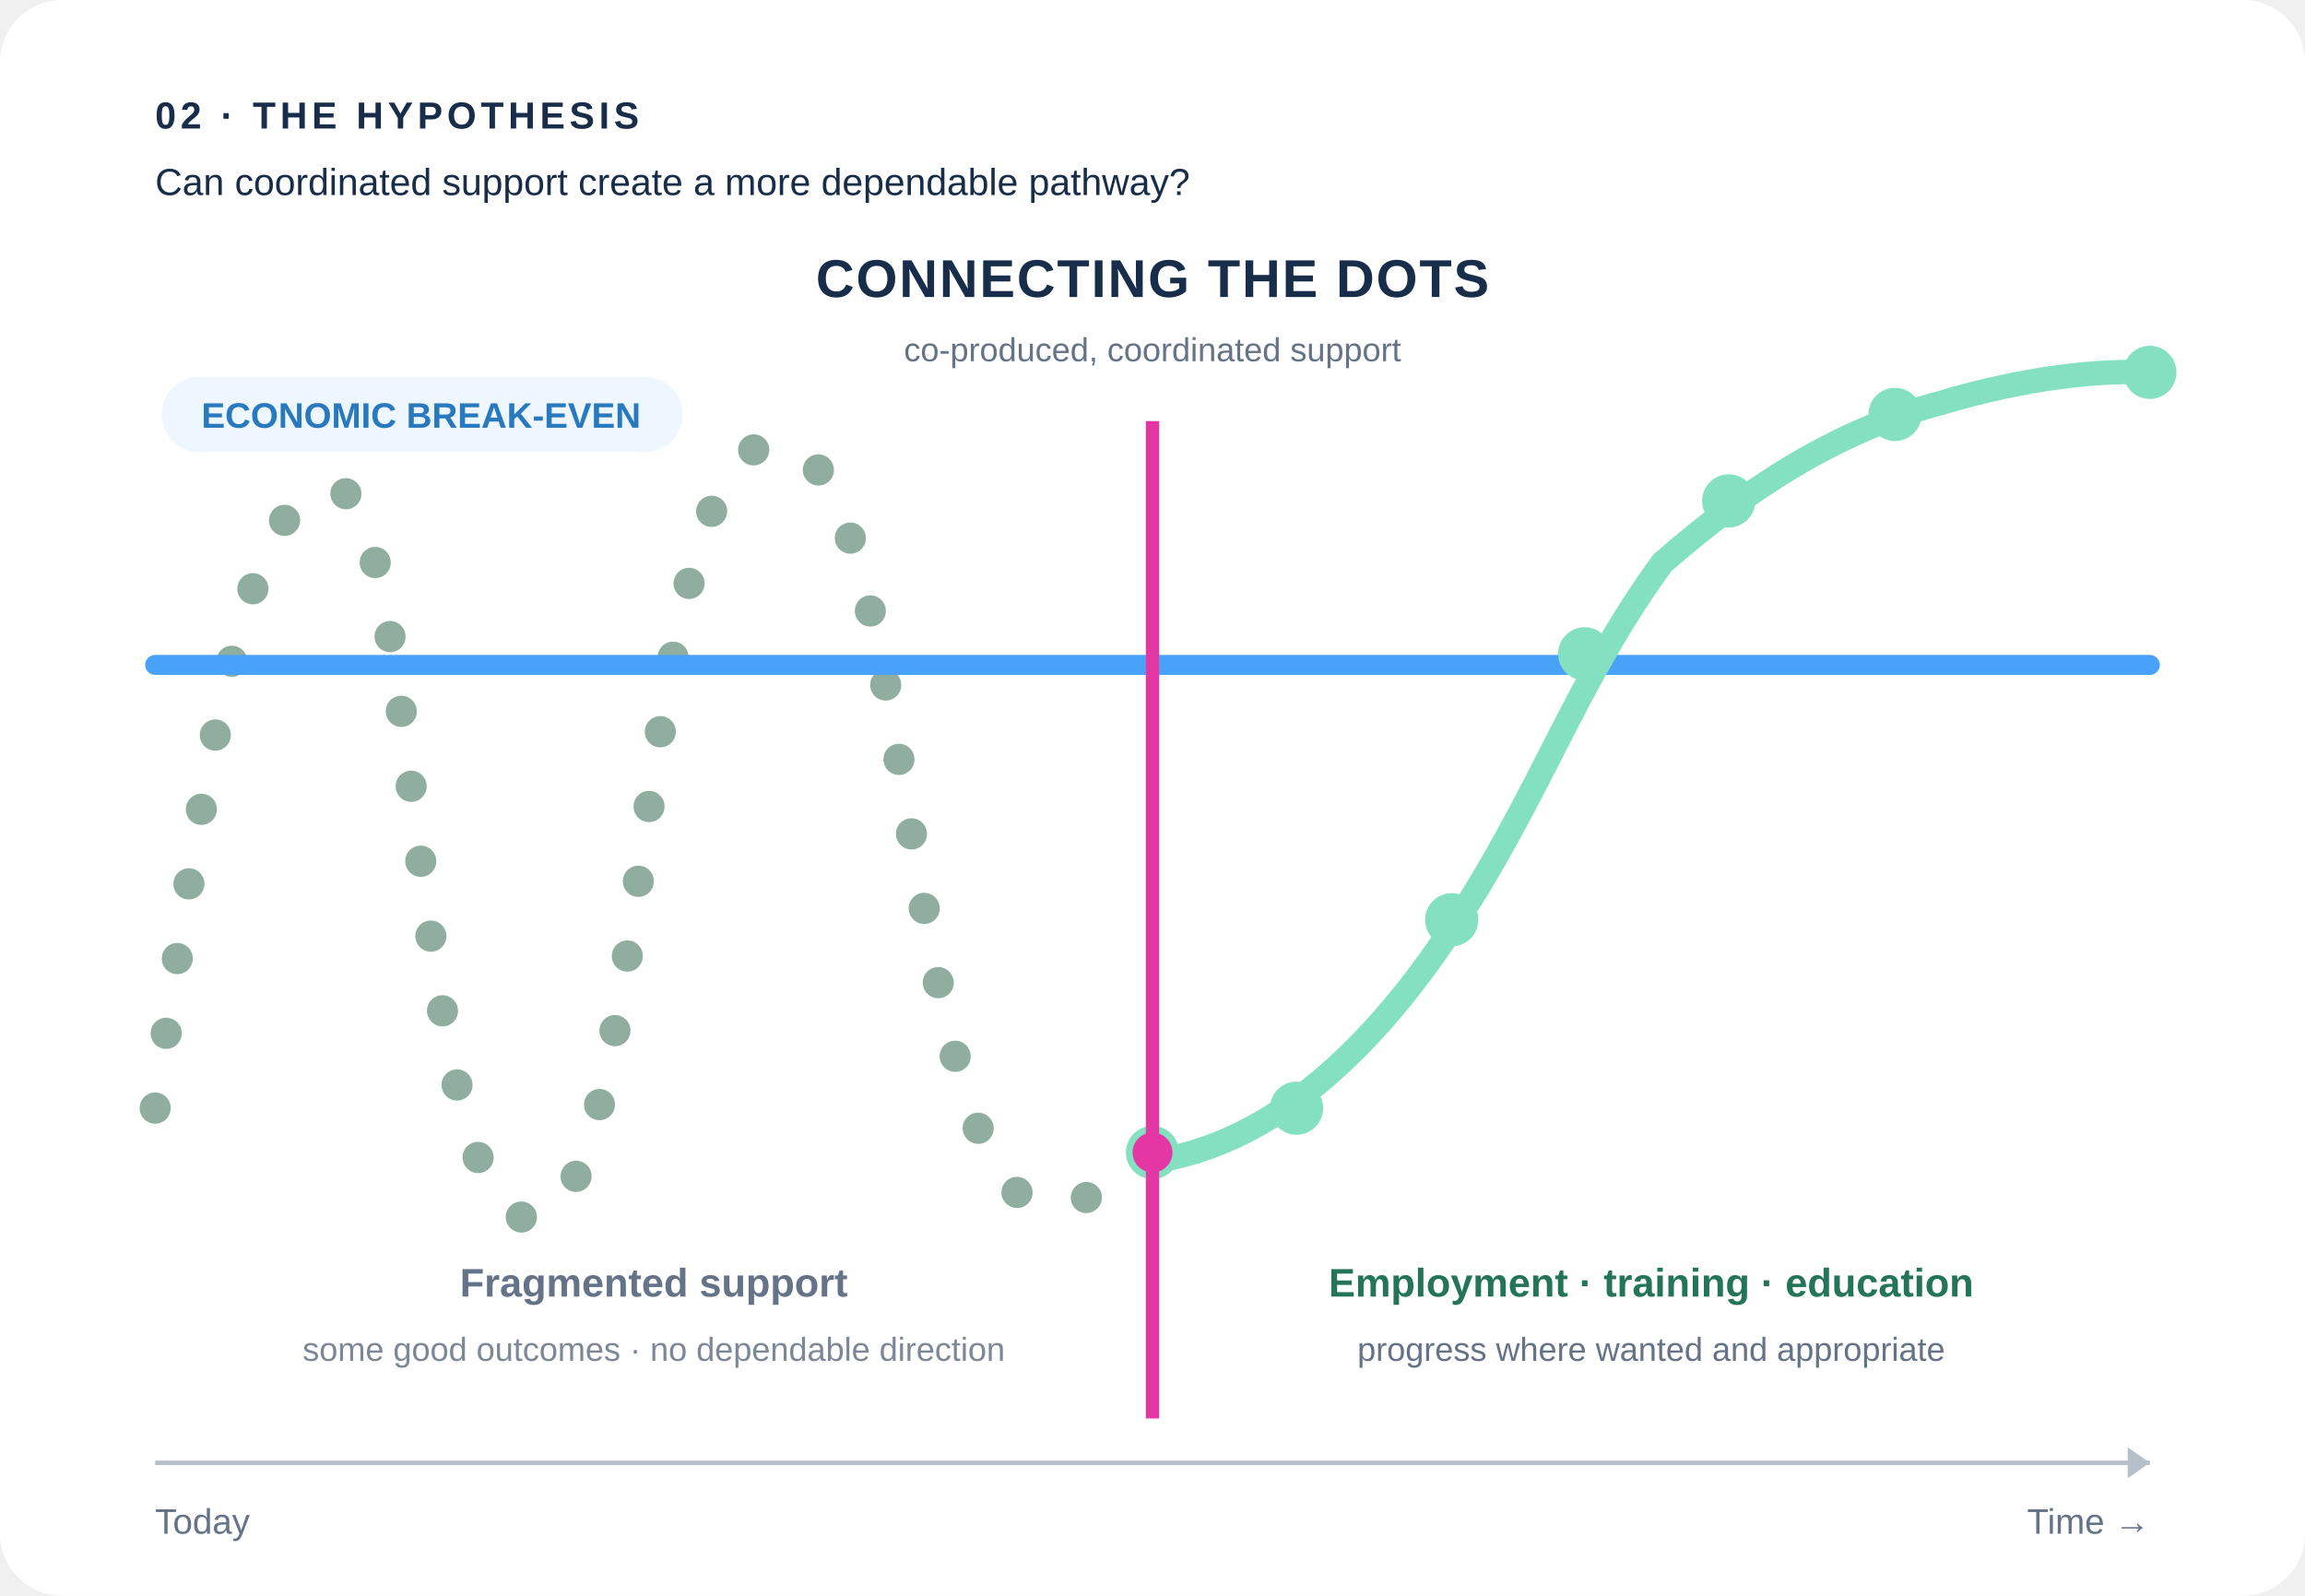
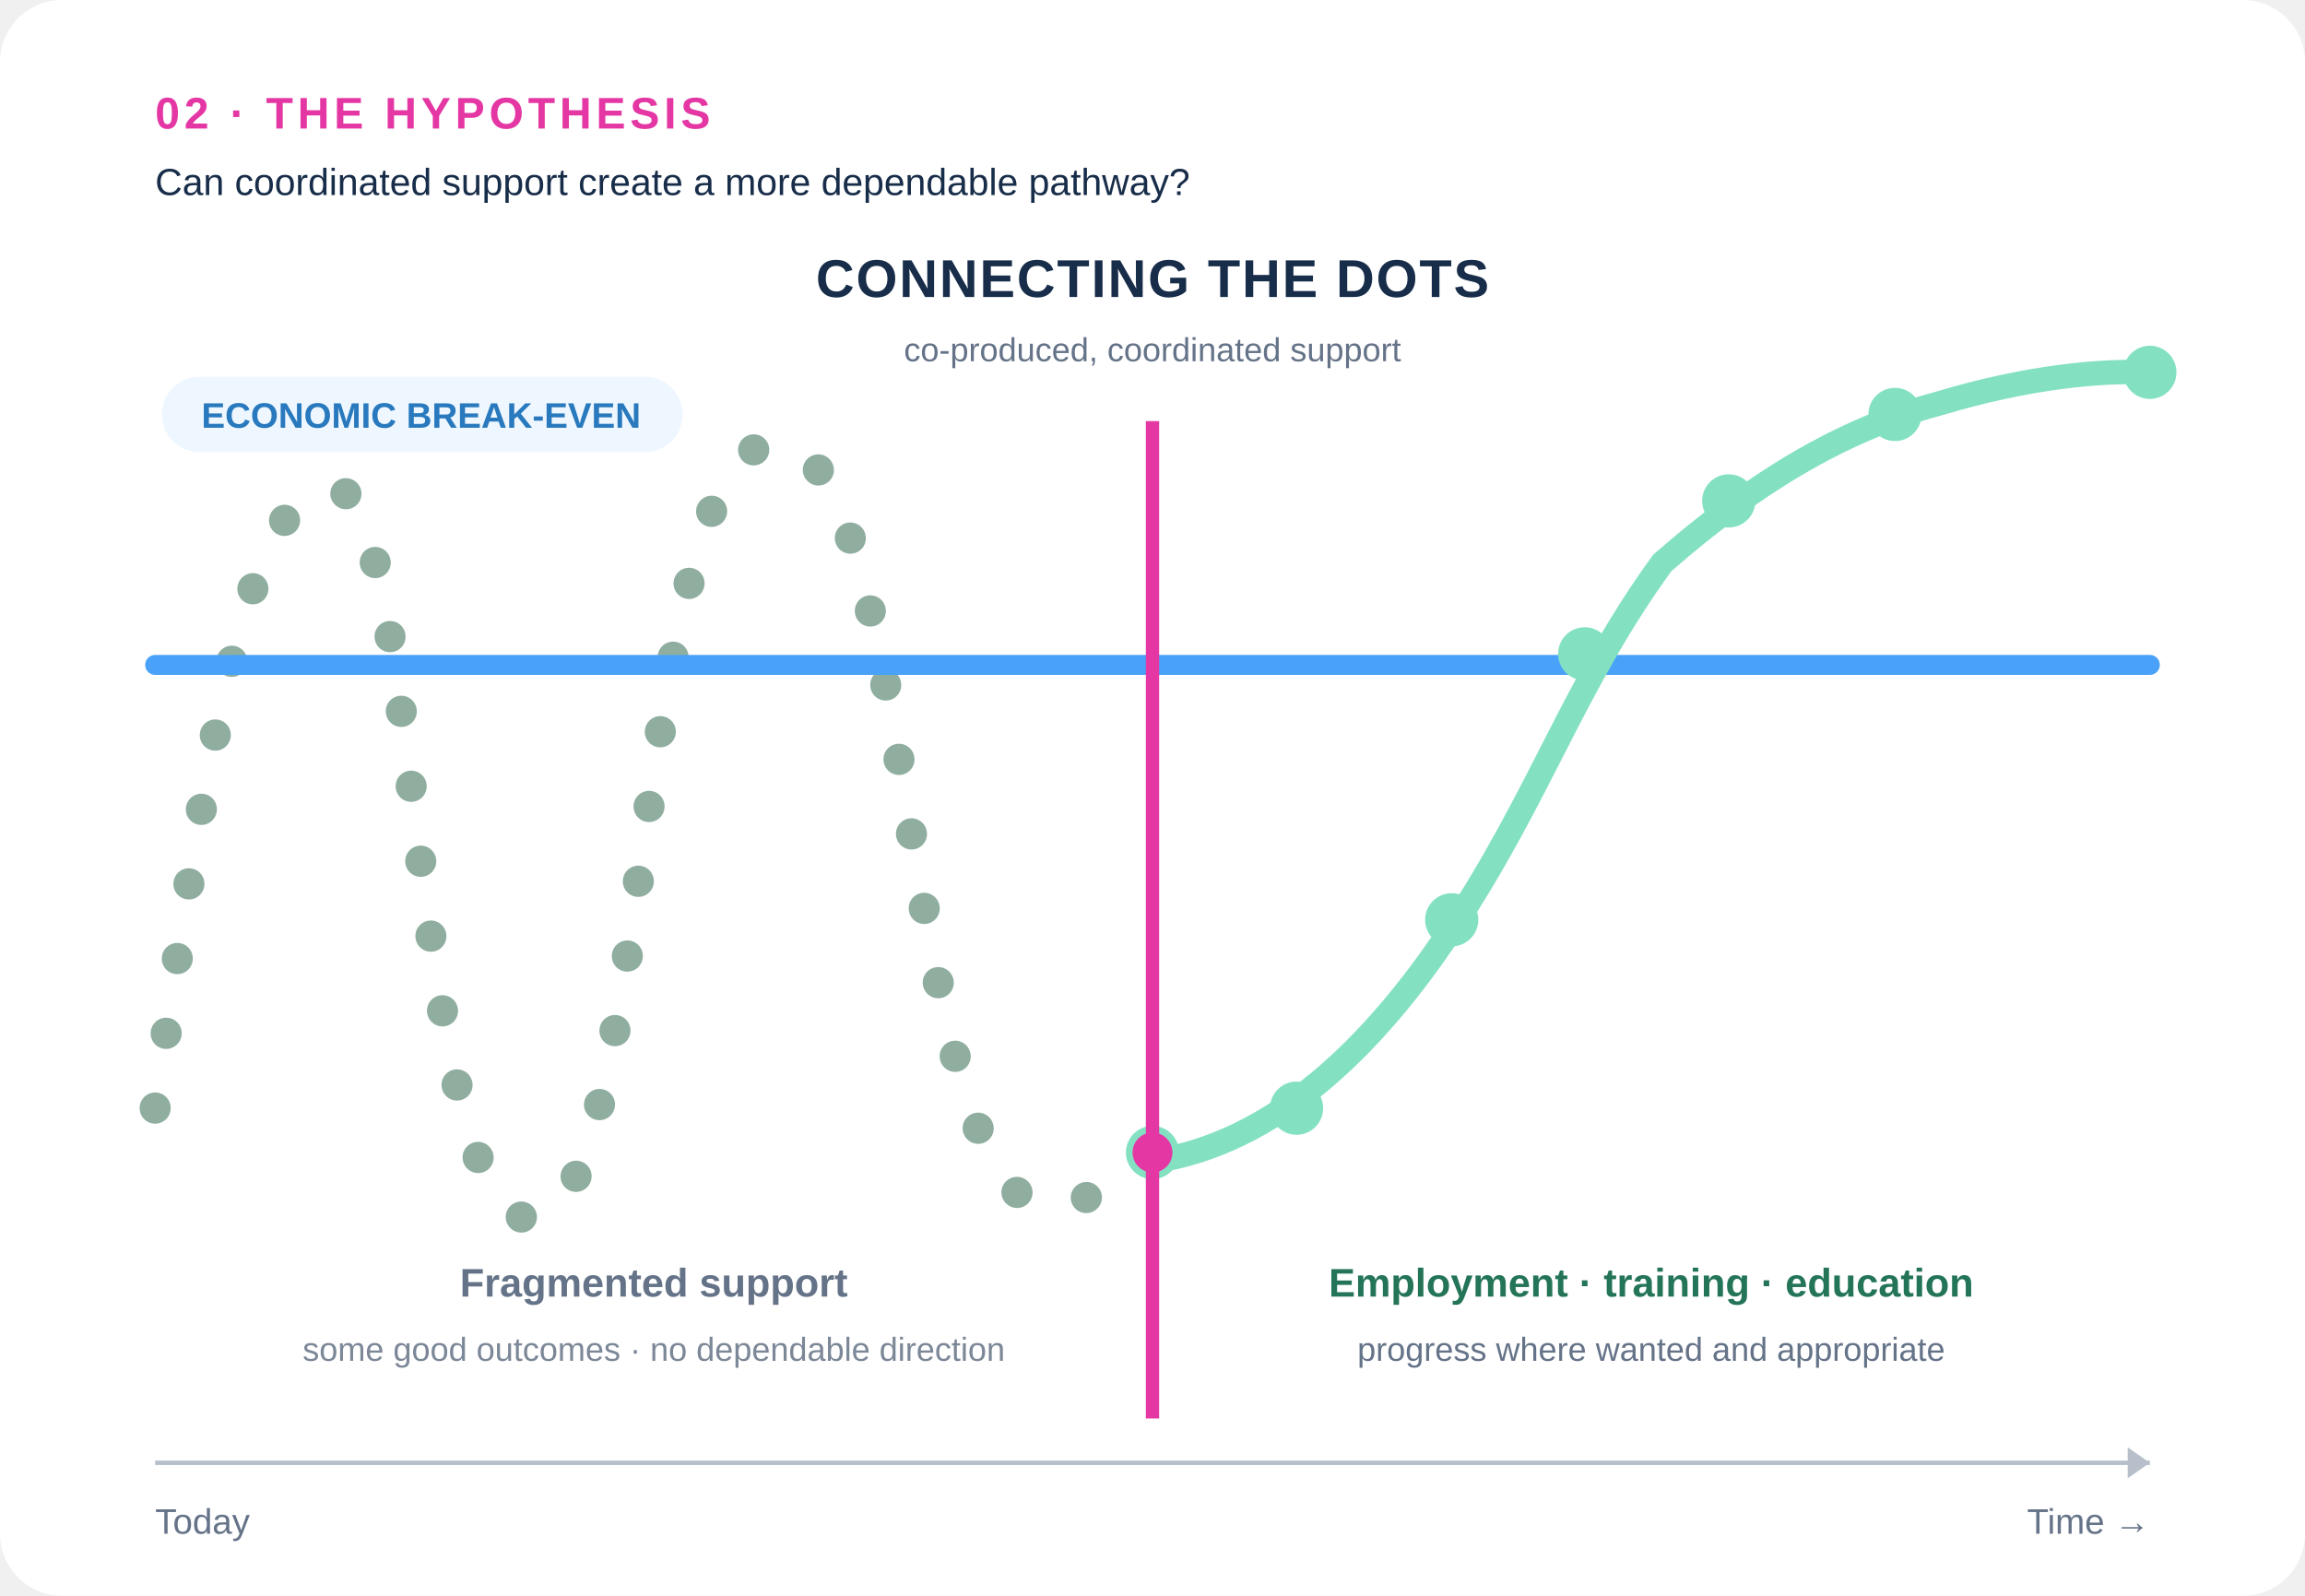
<svg xmlns="http://www.w3.org/2000/svg" width="1040" height="720" viewBox="0 0 1040 720" role="img" aria-labelledby="hypothesisTitle hypothesisDesc">
  <rect width="1040" height="720" rx="28" fill="#ffffff" />
  <g font-family="'Plus Jakarta Sans','Segoe UI',Arial,sans-serif">
-     <text x="70" y="58" fill="#182d49" font-size="17" font-weight="800" letter-spacing="2">02 · THE HYPOTHESIS</text>
+     <text x="70" y="58" fill="#e437a4" font-size="20" font-weight="800" letter-spacing="2">02 · THE HYPOTHESIS</text>
    <text x="70" y="88" fill="#182d49" font-size="17">Can coordinated support create a more dependable pathway?</text>
    <text x="520" y="134" text-anchor="middle" fill="#182d49" font-size="24" font-weight="800" letter-spacing=".8">CONNECTING THE DOTS</text>
    <text x="520" y="163" text-anchor="middle" fill="#657388" font-size="15">co-produced, coordinated support</text>
    <path d="M70 500 C92 350 110 220 150 220 C190 220 185 550 240 550 C295 550 285 200 350 200 C415 200 405 545 475 545 C495 545 505 522 520 520" fill="none" stroke="#8fae9f" stroke-width="14" stroke-dasharray="0.1 34" stroke-linecap="round" />
    <path d="M70 300 H970" stroke="#49a1f8" stroke-width="9" fill="none" stroke-linecap="round" />
    <rect x="73" y="170" width="235" height="34" rx="17" fill="#eef7ff" />
    <text x="190" y="193" text-anchor="middle" fill="#2879bd" font-size="16" font-weight="800">ECONOMIC BREAK-EVEN</text>
    <path d="M520 520 C575 512 620 468 655 415 C695 355 710 305 750 250 C790 215 830 190 875 178 C915 166 948 163 970 164" transform="translate(0 4)" fill="none" stroke="#83e1c2" stroke-width="11" stroke-linecap="round" stroke-linejoin="round" />
    <g fill="#83e1c2">
      <circle cx="520" cy="520" r="12" />
      <circle cx="585" cy="500" r="12" />
      <circle cx="655" cy="415" r="12" />
      <circle cx="715" cy="295" r="12" />
      <circle cx="780" cy="226" r="12" />
      <circle cx="855" cy="187" r="12" />
      <circle cx="970" cy="168" r="12" />
    </g>
    <path d="M520 190 V640" stroke="#e437a4" stroke-width="6" />
    <circle cx="520" cy="520" r="9" fill="#e437a4" />
    <text x="295" y="585" text-anchor="middle" fill="#657388" font-size="18" font-weight="700">Fragmented support</text>
    <text x="295" y="614" text-anchor="middle" fill="#7c8797" font-size="15">some good outcomes · no dependable direction</text>
    <text x="745" y="585" text-anchor="middle" fill="#247558" font-size="18" font-weight="800">Employment · training · education</text>
    <text x="745" y="614" text-anchor="middle" fill="#657388" font-size="15">progress where wanted and appropriate</text>
    <path d="M70 660 H970" stroke="#b7c0ca" stroke-width="2" />
    <path d="M970 660 l-10 -7 v14 z" fill="#b7c0ca" />
    <text x="70" y="692" fill="#657388" font-size="16">Today</text>
    <text x="970" y="692" text-anchor="end" fill="#657388" font-size="16">Time →</text>
  </g>
</svg>
